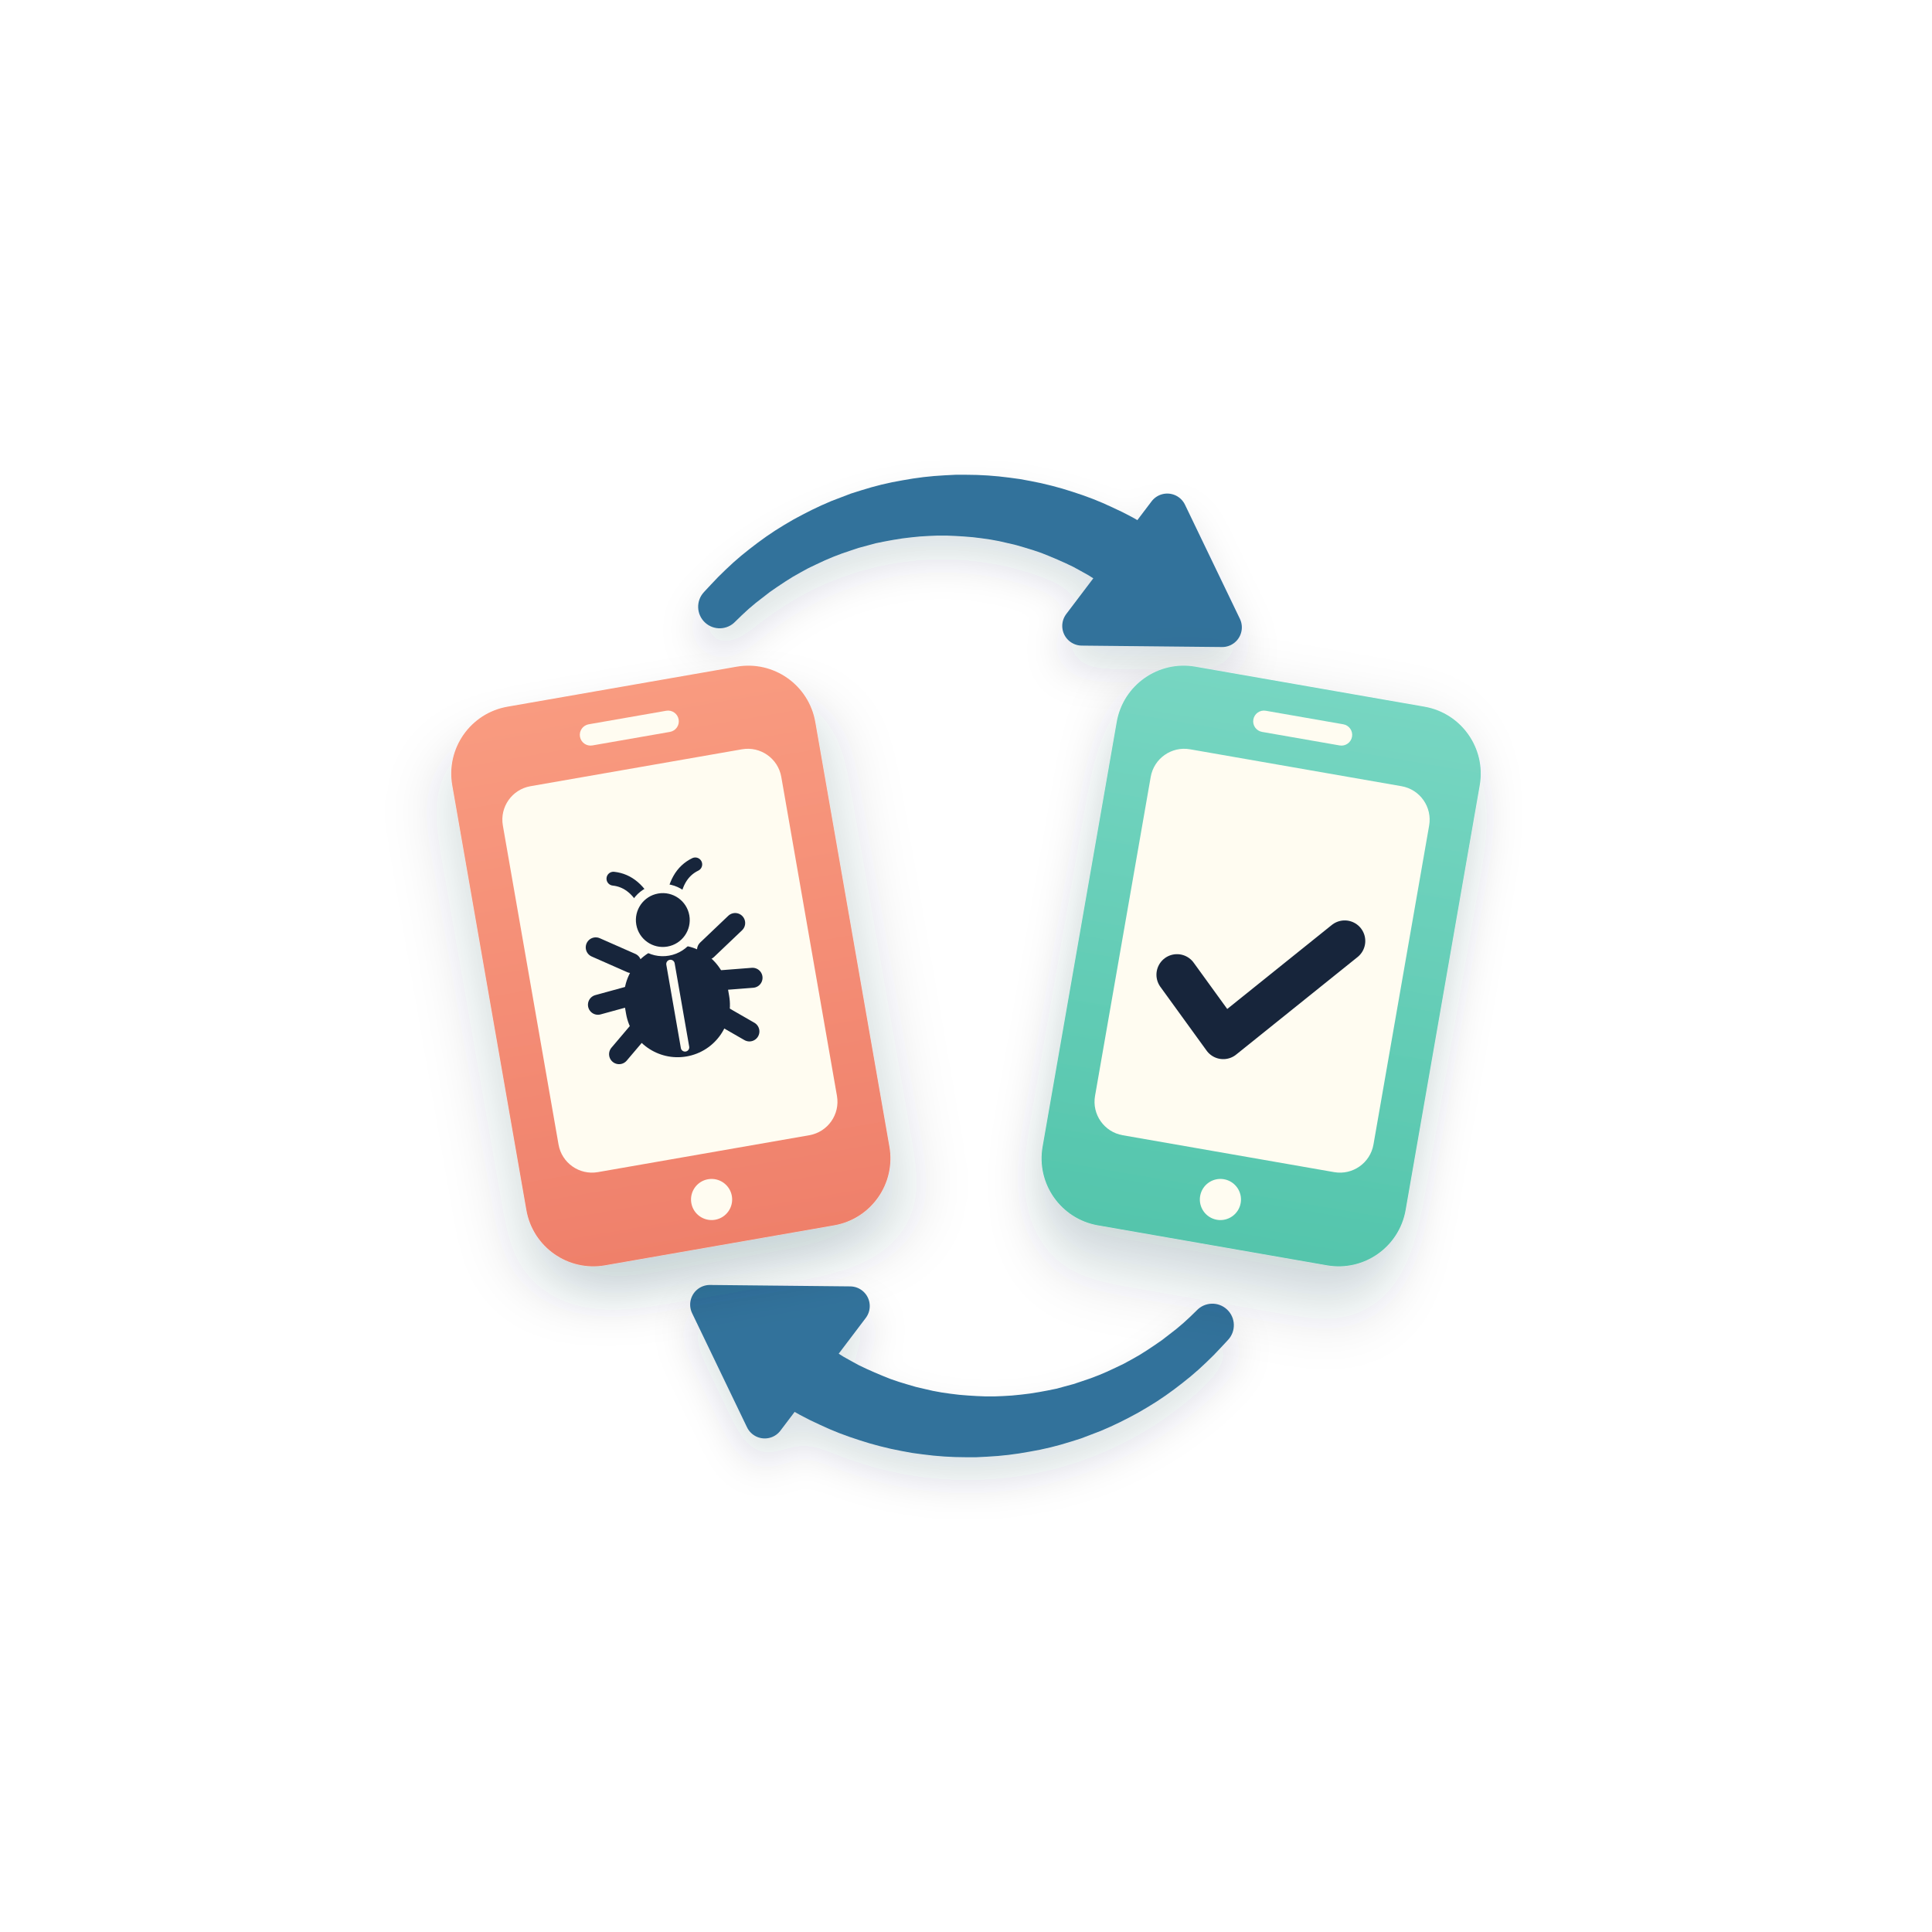
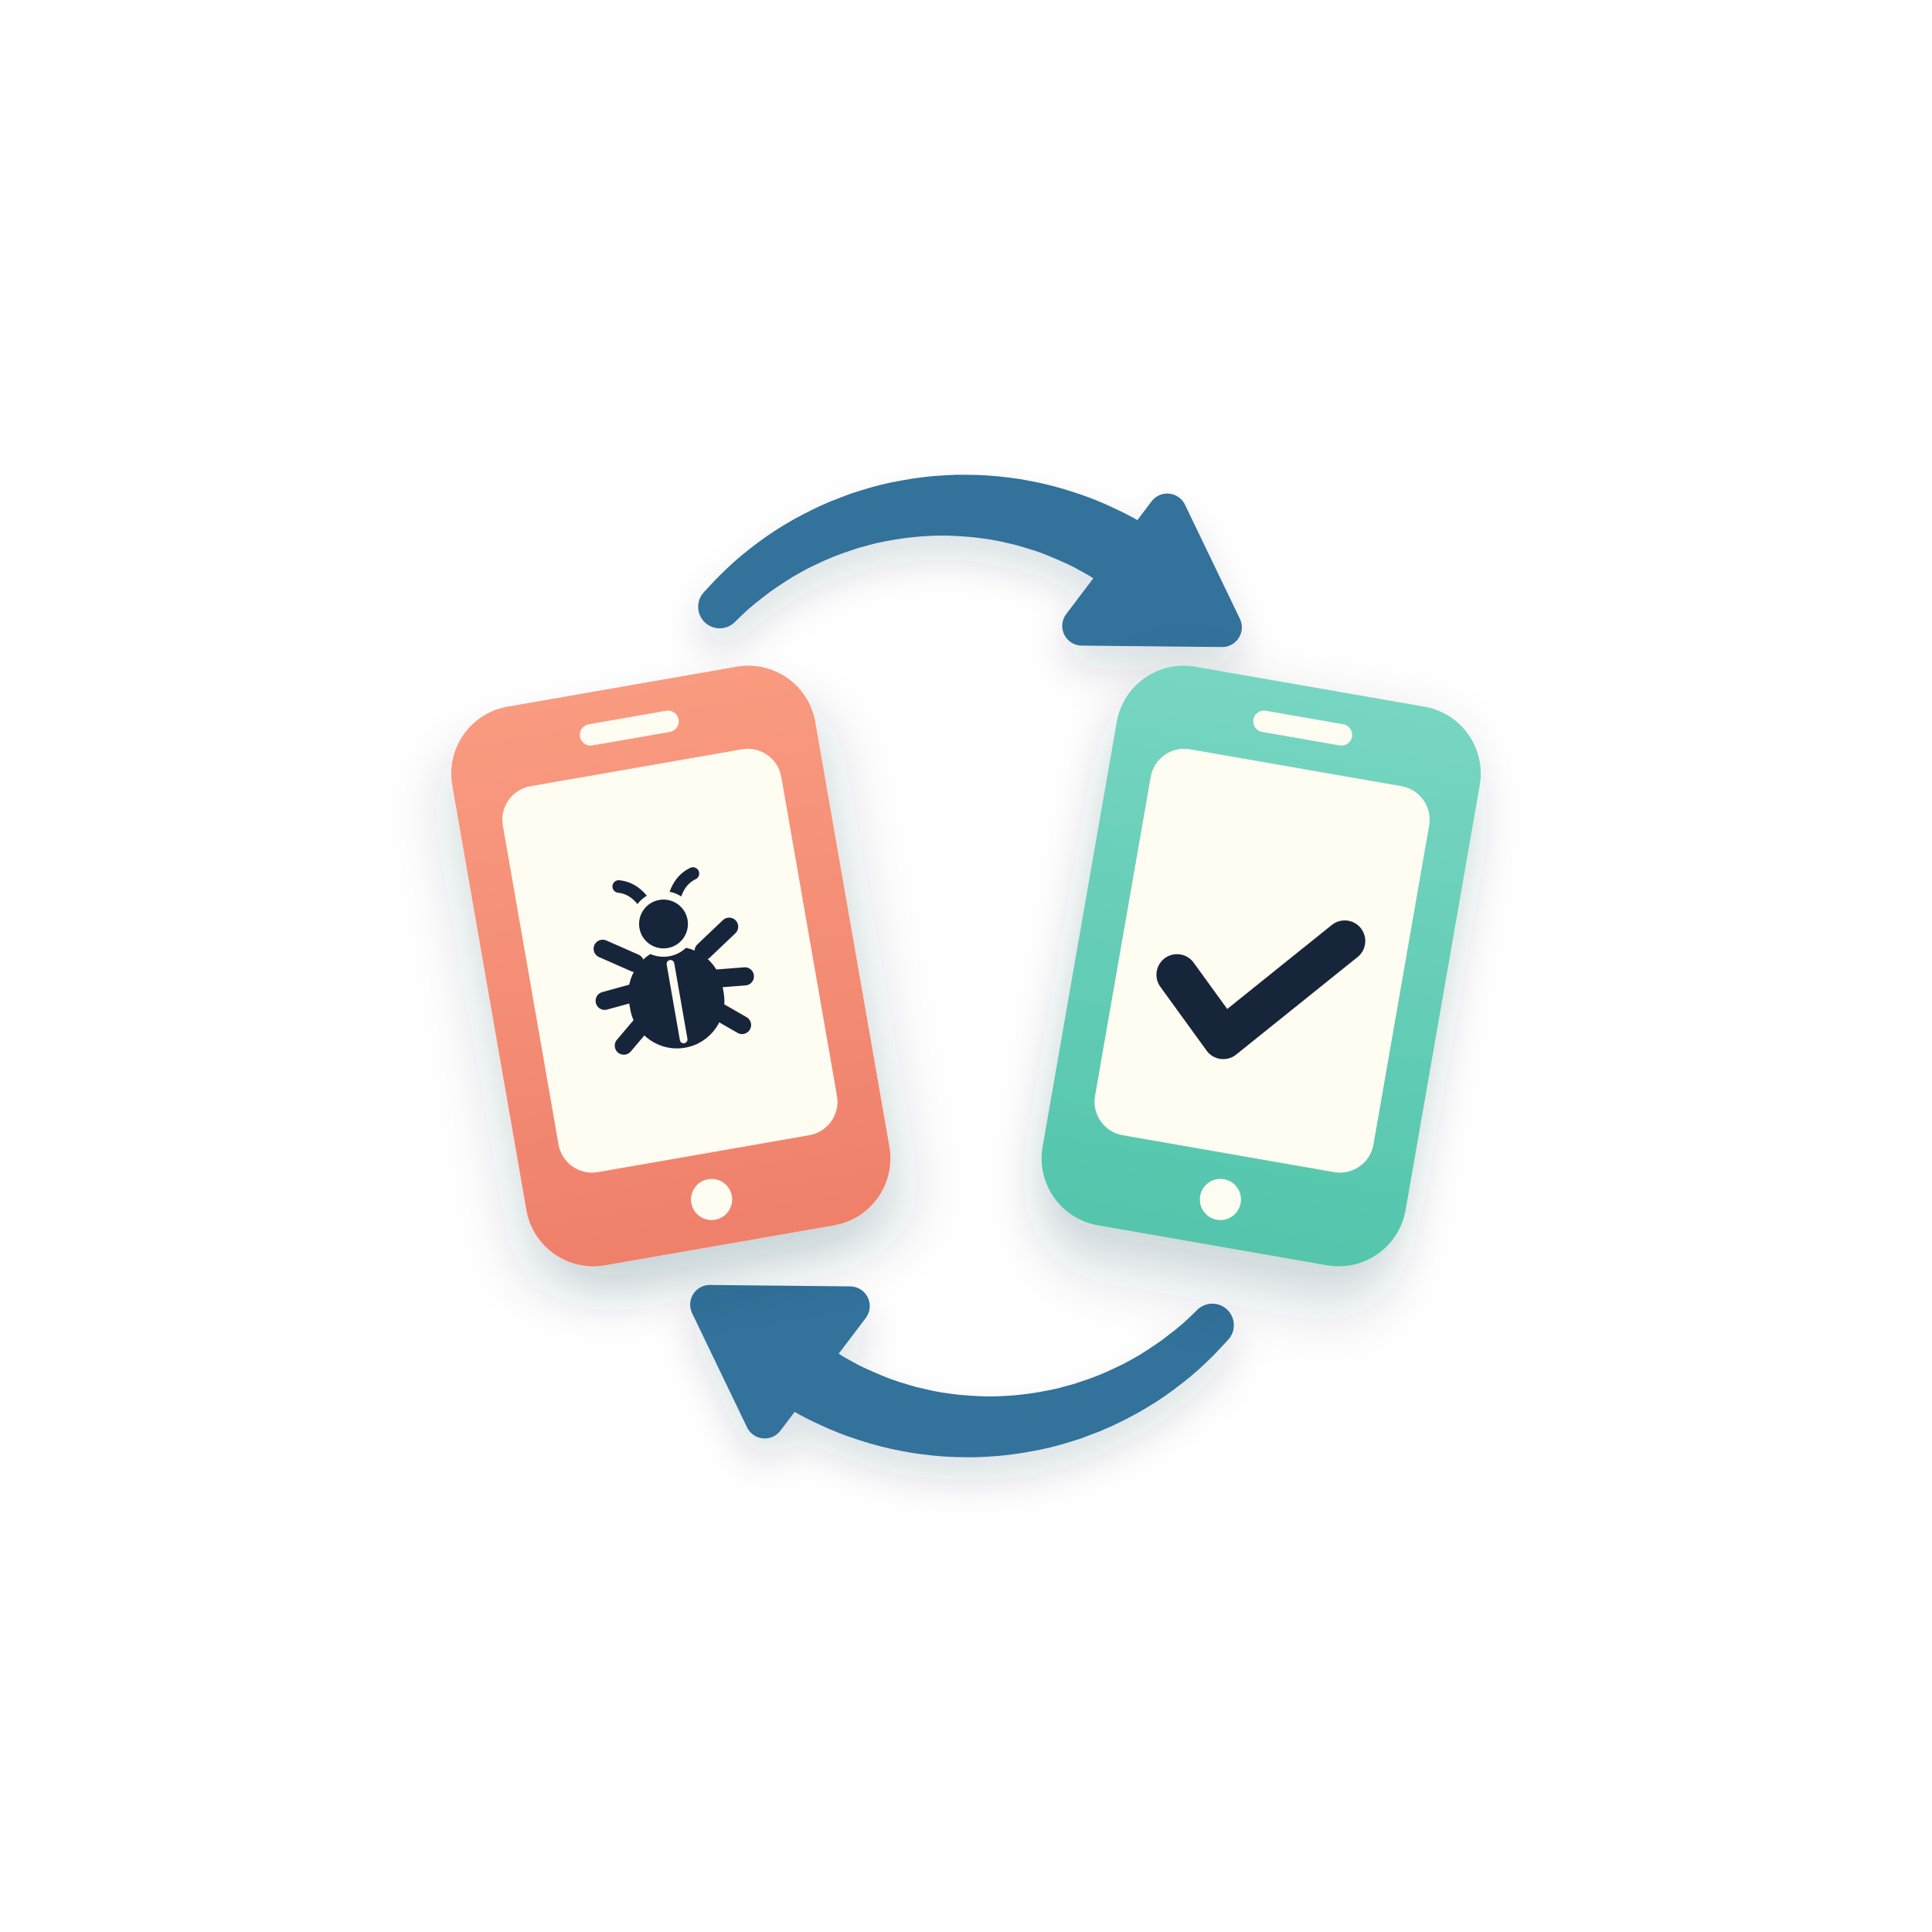
<svg xmlns="http://www.w3.org/2000/svg" viewBox="0 0 108 108" width="108" height="108">
  <defs>
    <linearGradient id="fLbody" x1="0" y1="0" x2="0" y2="1">
      <stop offset="0" stop-color="#F99B80" />
      <stop offset="1" stop-color="#EF806B" />
    </linearGradient>
    <linearGradient id="fRbody" x1="0" y1="0" x2="0" y2="1">
      <stop offset="0" stop-color="#77D6C2" />
      <stop offset="1" stop-color="#54C5AC" />
    </linearGradient>
    <linearGradient id="fLscreen" x1="0" y1="0" x2="0" y2="1">
      <stop offset="0" stop-color="#FFFCF1" />
      <stop offset="1" stop-color="#FFFCF1" />
    </linearGradient>
    <linearGradient id="fRscreen" x1="0" y1="0" x2="0" y2="1">
      <stop offset="0" stop-color="#FFFCF1" />
      <stop offset="1" stop-color="#FFFCF1" />
    </linearGradient>
    <filter id="fLdrop" x="-40%" y="-30%" width="180%" height="170%">
      <feGaussianBlur in="SourceAlpha" stdDeviation="1.7" />
      <feOffset dy="1.8" result="b" />
      <feFlood flood-color="#0E2E44" flood-opacity="0.22" />
      <feComposite in2="b" operator="in" />
      <feMerge>
        <feMergeNode />
        <feMergeNode in="SourceGraphic" />
      </feMerge>
    </filter>
    <filter id="fRdrop" x="-40%" y="-30%" width="180%" height="170%">
      <feGaussianBlur in="SourceAlpha" stdDeviation="1.7" />
      <feOffset dy="1.8" result="b" />
      <feFlood flood-color="#0E2E44" flood-opacity="0.22" />
      <feComposite in2="b" operator="in" />
      <feMerge>
        <feMergeNode />
        <feMergeNode in="SourceGraphic" />
      </feMerge>
    </filter>
    <filter id="fsoft" x="-40%" y="-30%" width="180%" height="170%">
      <feGaussianBlur in="SourceAlpha" stdDeviation="1.1" />
      <feOffset dy="1.3" result="b" />
      <feFlood flood-color="#0E2E44" flood-opacity="0.141" />
      <feComposite in2="b" operator="in" />
      <feMerge>
        <feMergeNode />
        <feMergeNode in="SourceGraphic" />
      </feMerge>
    </filter>
  </defs>
  <g filter="url(#fsoft)">
    <path d="M39.35 33.10L39.75 32.67L40.15 32.25L40.57 31.84L41.00 31.44L41.44 31.06L41.90 30.69L42.37 30.33L42.84 29.99L43.33 29.66L43.83 29.35L44.34 29.05L44.86 28.77L45.39 28.50L45.92 28.25L46.47 28.01L47.02 27.80L47.57 27.59L48.14 27.41L48.71 27.24L49.28 27.09L49.86 26.96L50.45 26.85L51.04 26.75L51.63 26.67L52.22 26.61L52.82 26.57L53.42 26.54L54.02 26.54L54.62 26.55L55.22 26.58L55.82 26.63L56.42 26.70L57.01 26.78L57.61 26.89L58.20 27.01L58.78 27.15L59.37 27.31L59.95 27.49L60.52 27.68L61.09 27.89L61.65 28.12L62.20 28.37L62.75 28.63L63.29 28.91L63.82 29.21L64.35 29.52L64.86 29.85L65.36 30.20L62.83 33.55L62.45 33.25L62.06 32.96L61.67 32.68L61.26 32.42L60.85 32.16L60.42 31.92L60.00 31.69L59.56 31.48L59.11 31.28L58.66 31.09L58.21 30.91L57.74 30.75L57.28 30.61L56.80 30.47L56.33 30.36L55.85 30.25L55.36 30.16L54.87 30.09L54.38 30.03L53.89 29.99L53.40 29.96L52.90 29.94L52.41 29.94L51.91 29.96L51.42 29.99L50.92 30.04L50.43 30.10L49.93 30.18L49.44 30.27L48.95 30.37L48.47 30.50L47.99 30.63L47.51 30.79L47.04 30.95L46.57 31.13L46.10 31.33L45.65 31.54L45.19 31.76L44.75 32.00L44.31 32.25L43.88 32.52L43.46 32.80L43.04 33.09L42.64 33.40L42.24 33.71L41.85 34.04L41.47 34.39L41.11 34.74A1.20 1.20 0 0 1 39.35 33.10Z" fill="#32729B" />
    <path d="M68.32 35.07L65.25 28.69L60.48 34.99Z" fill="#32729B" stroke="#32729B" stroke-width="2.2" stroke-linejoin="round" />
    <path d="M68.65 74.90L68.25 75.33L67.85 75.75L67.43 76.16L67.00 76.56L66.56 76.94L66.10 77.31L65.63 77.67L65.16 78.01L64.67 78.34L64.17 78.65L63.66 78.95L63.14 79.23L62.61 79.50L62.08 79.75L61.53 79.99L60.98 80.20L60.43 80.41L59.86 80.59L59.29 80.76L58.72 80.91L58.14 81.04L57.55 81.15L56.96 81.25L56.37 81.33L55.78 81.39L55.18 81.43L54.58 81.46L53.98 81.46L53.38 81.45L52.78 81.42L52.18 81.37L51.58 81.30L50.99 81.22L50.39 81.11L49.80 80.99L49.22 80.85L48.63 80.69L48.05 80.51L47.48 80.32L46.91 80.11L46.35 79.88L45.80 79.63L45.25 79.37L44.71 79.09L44.18 78.79L43.65 78.48L43.14 78.15L42.64 77.80L45.17 74.45L45.55 74.75L45.94 75.04L46.33 75.32L46.74 75.58L47.15 75.84L47.58 76.08L48.00 76.31L48.44 76.52L48.89 76.72L49.34 76.91L49.79 77.09L50.26 77.25L50.72 77.39L51.20 77.53L51.67 77.64L52.15 77.75L52.64 77.84L53.13 77.91L53.62 77.97L54.11 78.01L54.60 78.04L55.10 78.06L55.59 78.06L56.09 78.04L56.58 78.01L57.08 77.96L57.57 77.90L58.07 77.82L58.56 77.73L59.05 77.63L59.53 77.50L60.01 77.37L60.49 77.21L60.96 77.05L61.43 76.87L61.90 76.67L62.35 76.46L62.81 76.24L63.25 76.00L63.69 75.75L64.12 75.48L64.54 75.20L64.96 74.91L65.36 74.60L65.76 74.29L66.15 73.96L66.53 73.61L66.89 73.26A1.20 1.20 0 0 1 68.65 74.90Z" fill="#32729B" />
    <path d="M39.68 72.93L42.75 79.31L47.52 73.01Z" fill="#32729B" stroke="#32729B" stroke-width="2.2" stroke-linejoin="round" />
  </g>
  <g transform="rotate(-9.9 37.50 54.00)">
    <rect x="27.20" y="38.15" width="20.6" height="31.7" rx="3.8" fill="url(#fLbody)" filter="url(#fLdrop)" />
    <rect x="29.60" y="42.75" width="15.80" height="21.90" rx="1.9" fill="url(#fLscreen)" />
    <rect x="34.70" y="39.90" width="5.6" height="1.2" rx=".6" fill="#FFFCF1" />
    <circle cx="37.50" cy="67.25" r="1.15" fill="#FFFCF1" />
    <path d="M32.95 55.29L36.11 58.36L41.86 51.82" fill="none" stroke="none" stroke-width="2.87" stroke-linecap="round" stroke-linejoin="round" />
  </g>
  <g transform="rotate(-9.9 37.50 54.00)">
-     <g transform="translate(37.50 53.80) scale(0.86)">
+     <g transform="translate(37.50 53.80) scale(0.78)">
      <g>
        <path d="M-2.5 -0.4L-4.6 -1.8" stroke="#17253B" stroke-width="1.3" stroke-linecap="round" />
        <path d="M2.5 -0.4L4.6 -1.8" stroke="#17253B" stroke-width="1.3" stroke-linecap="round" />
        <path d="M-3 1.7L-5.1 1.9" stroke="#17253B" stroke-width="1.3" stroke-linecap="round" />
        <path d="M3 1.7L5.1 1.9" stroke="#17253B" stroke-width="1.3" stroke-linecap="round" />
        <path d="M-2.5 3.8L-4.3 5.3" stroke="#17253B" stroke-width="1.3" stroke-linecap="round" />
        <path d="M2.5 3.8L4.3 5.3" stroke="#17253B" stroke-width="1.3" stroke-linecap="round" />
        <path d="M-.8 -3.7Q-1.3 -5.6 -2.7 -6M.8 -3.7Q1.3 -5.6 2.7 -6" fill="none" stroke="#17253B" stroke-width=".9" stroke-linecap="round" />
        <rect x="-3.4" y="-1.1" width="6.8" height="7.3" rx="3.4" fill="#17253B" />
        <circle cx="0" cy="-2.8" r="2.05" fill="#17253B" stroke="#FFFCF1" stroke-width=".6" />
        <path d="M0 .1V5.6" stroke="#FFFCF1" stroke-width=".55" stroke-linecap="round" />
      </g>
    </g>
  </g>
  <g transform="rotate(9.9 70.50 54.00)">
    <rect x="60.20" y="38.15" width="20.6" height="31.7" rx="3.8" fill="url(#fRbody)" filter="url(#fRdrop)" />
    <rect x="62.60" y="42.75" width="15.80" height="21.90" rx="1.9" fill="url(#fRscreen)" />
    <rect x="67.70" y="39.90" width="5.6" height="1.2" rx=".6" fill="#FFFCF1" />
    <circle cx="70.50" cy="67.25" r="1.15" fill="#FFFCF1" />
    <path d="M65.95 55.29L69.11 58.36L74.86 51.82" fill="none" stroke="#17253B" stroke-width="2.3" stroke-linecap="round" stroke-linejoin="round" />
  </g>
</svg>
